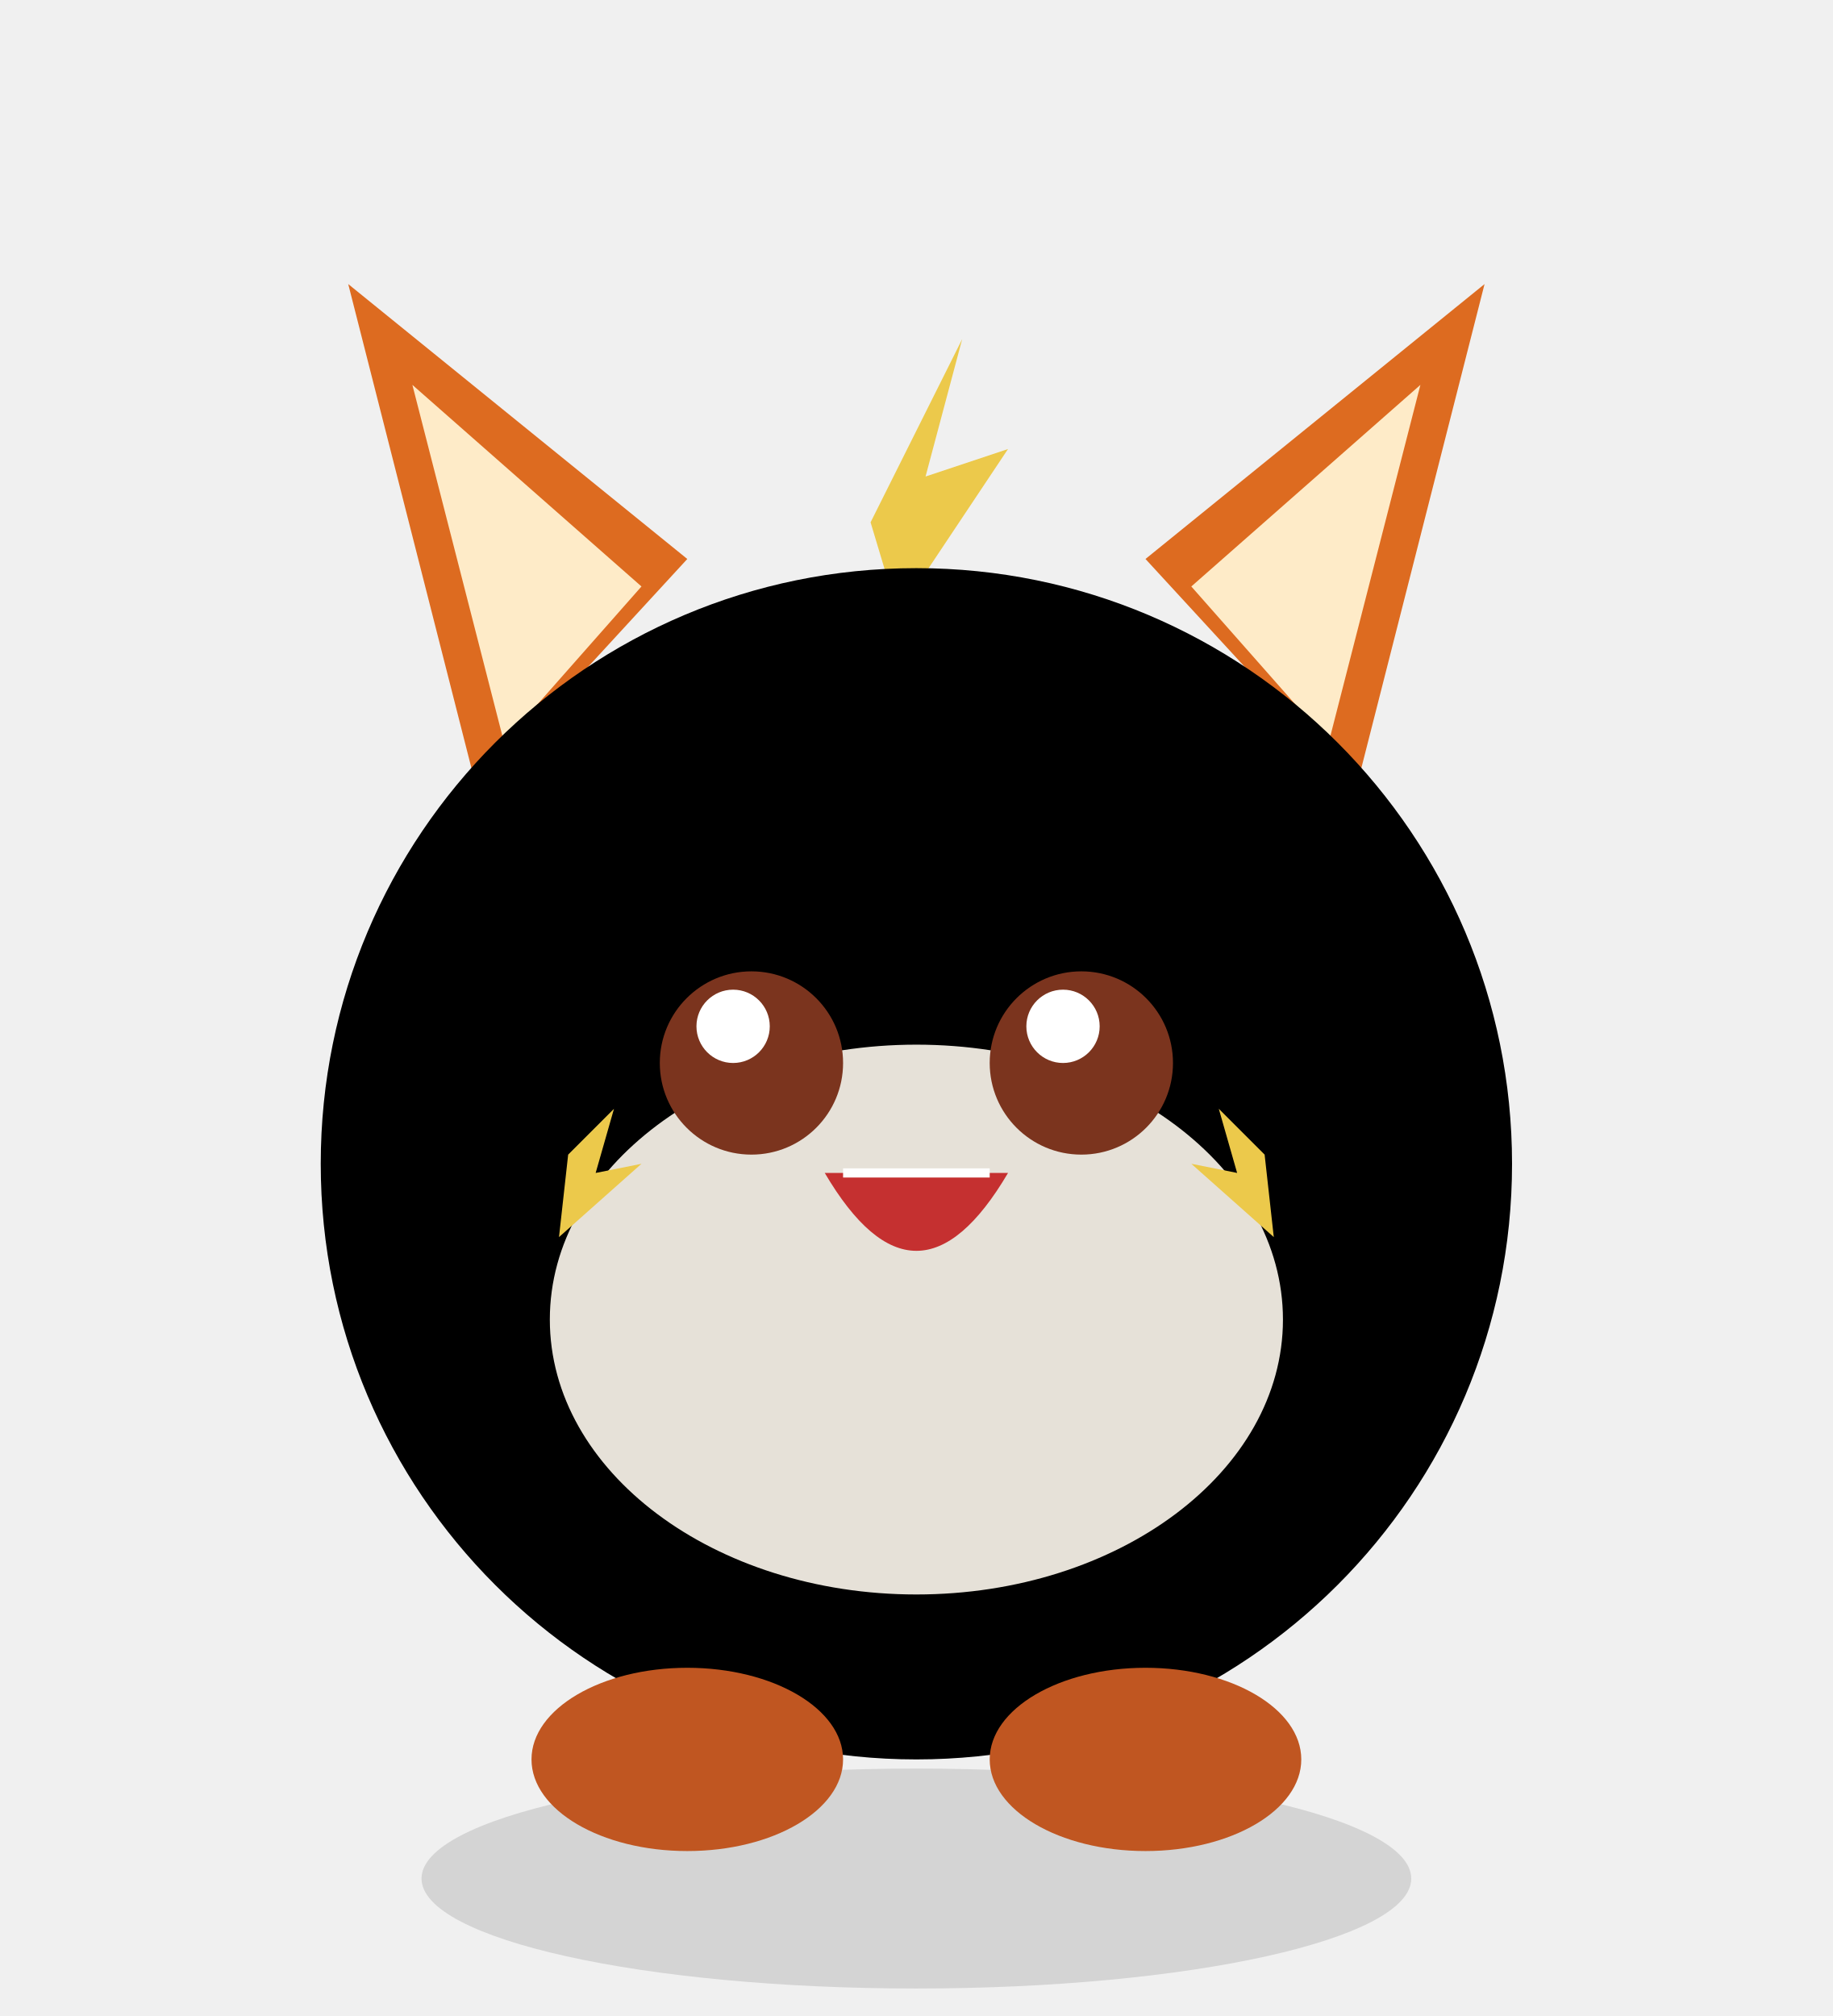
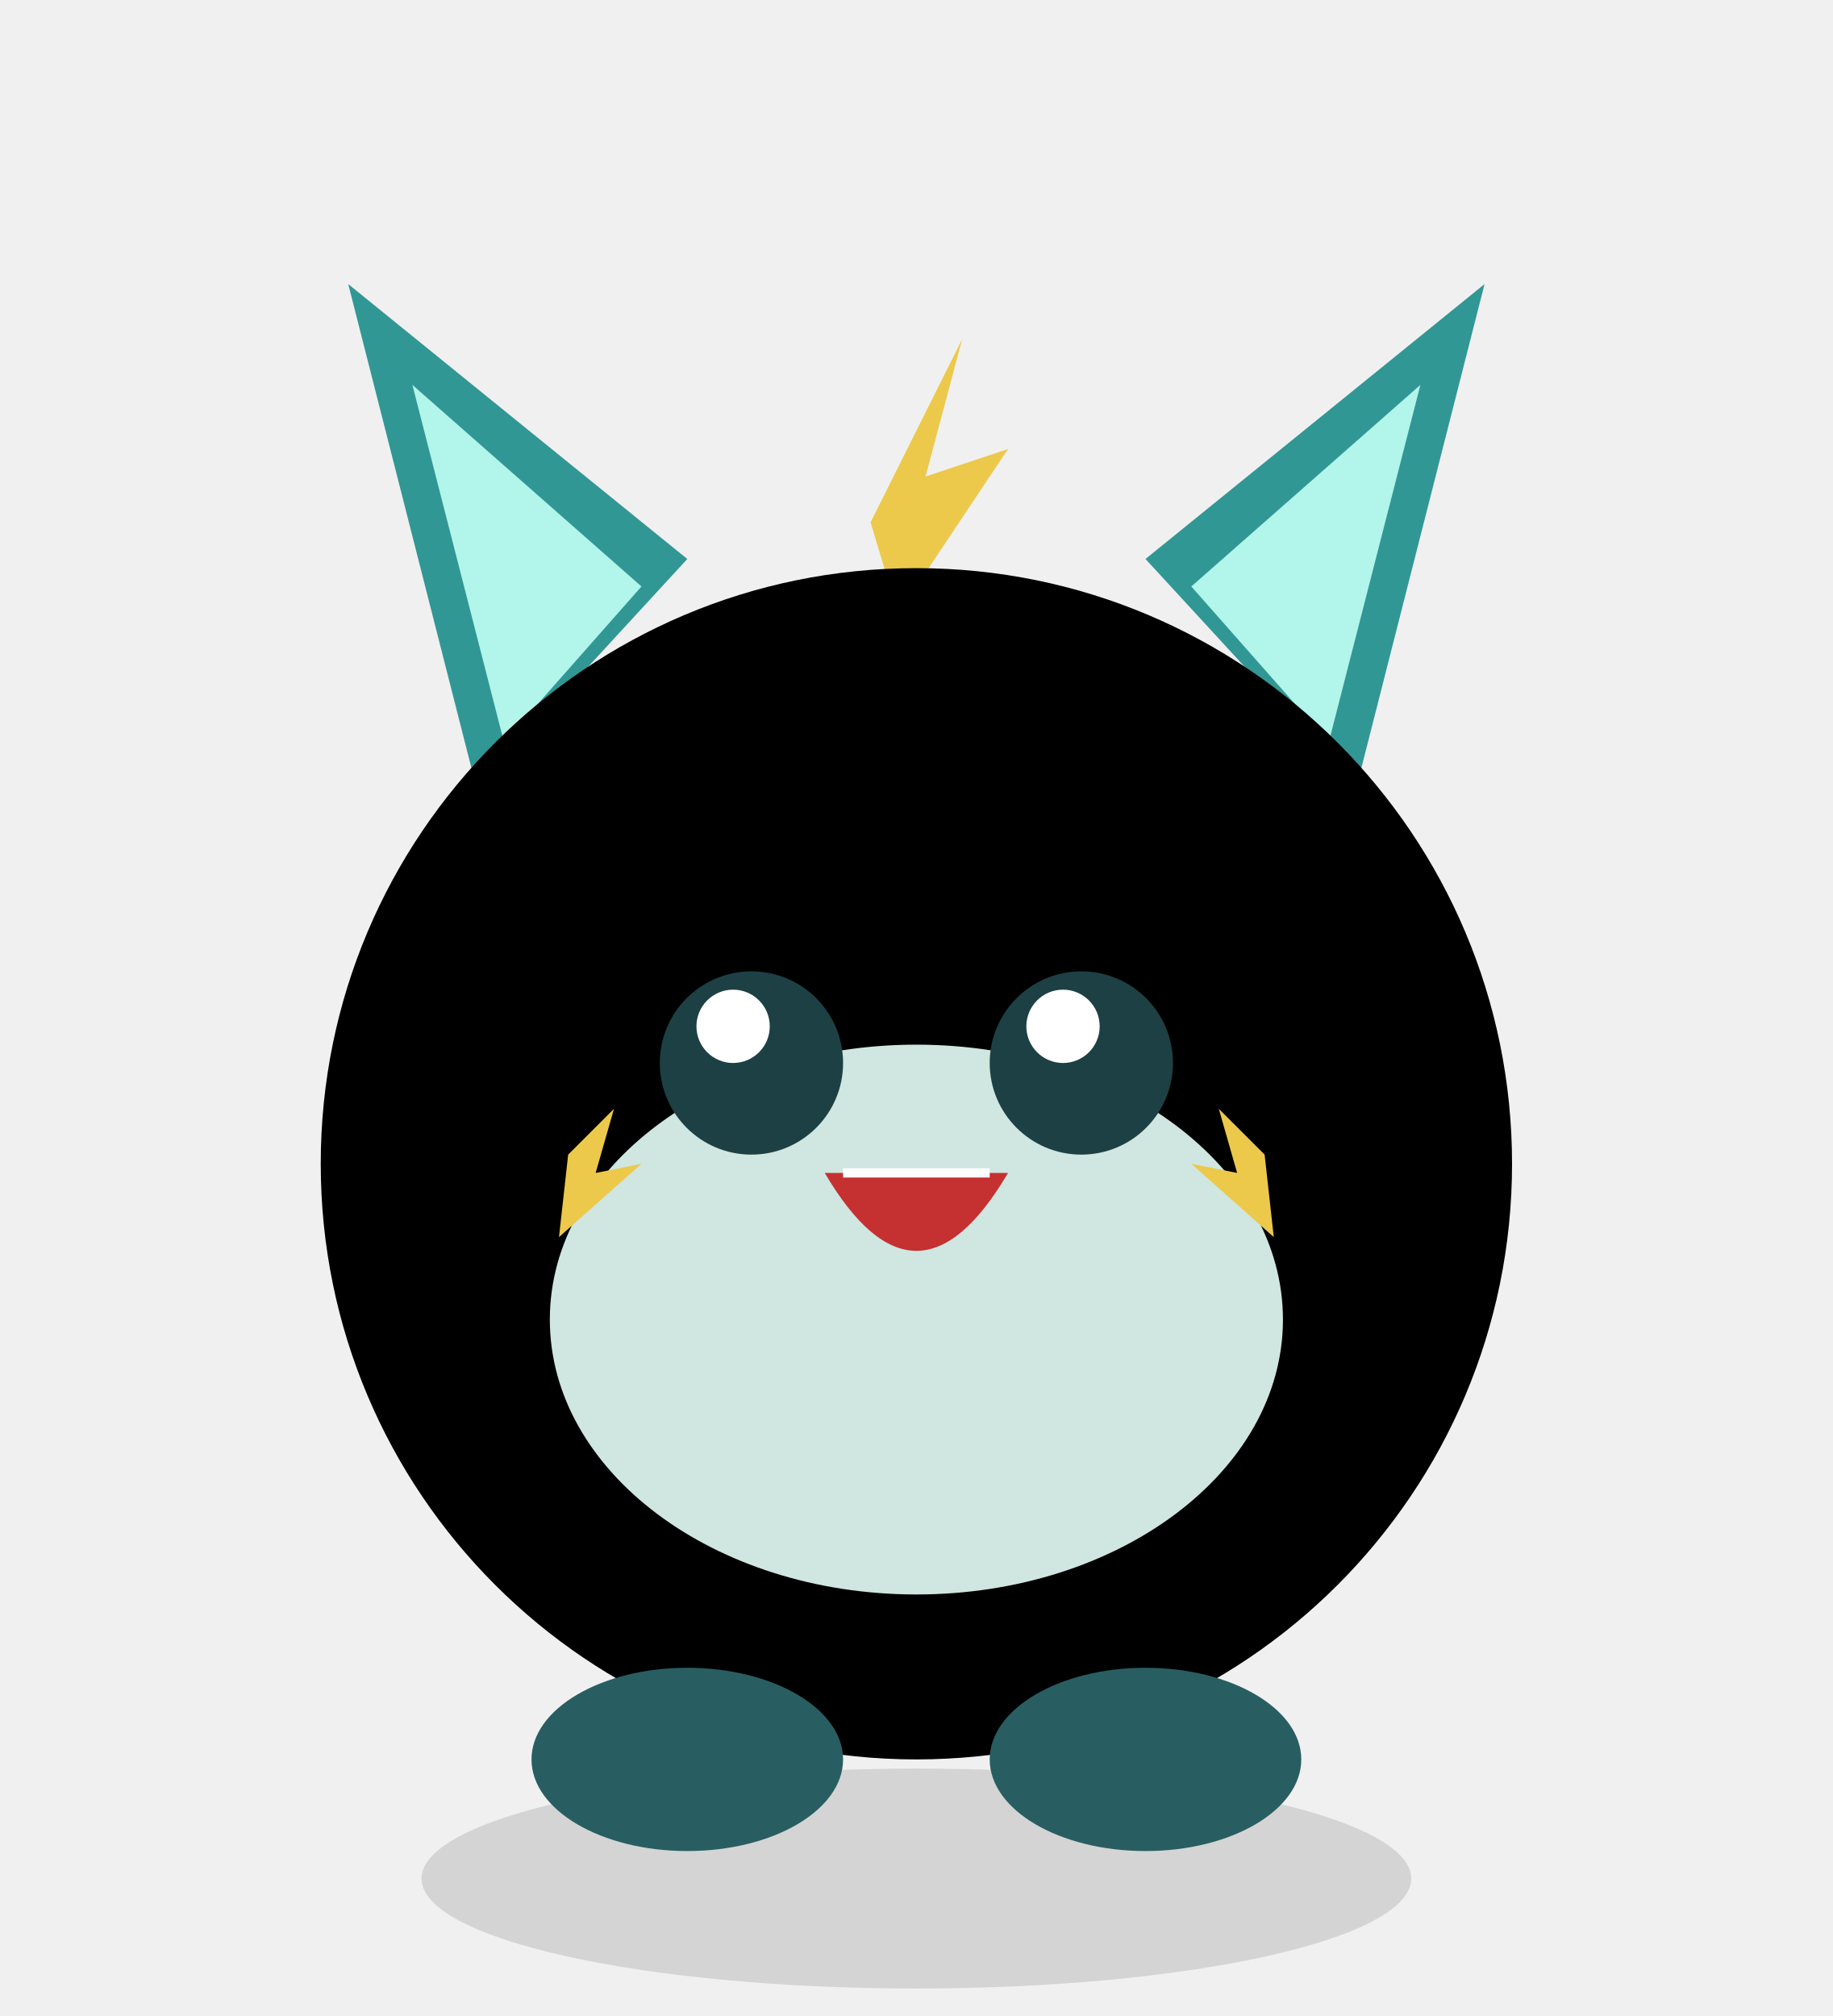
<svg xmlns="http://www.w3.org/2000/svg" viewBox="0 0 200 220" width="400" height="440" fill="none">
  <defs>
    <radialGradient id="zyzyBody" cx="50%" cy="40%" r="60%">
-       <stop offset="0%" stopColor="#FEEBC8" />
-       <stop offset="100%" stopColor="#DD6B20" />
+       <stop offset="0%" stopColor="#E6FFFA" />
+       <stop offset="100%" stopColor="#319795" />
    </radialGradient>
  </defs>
  <ellipse cx="100" cy="205" rx="54" ry="12" fill="rgba(0,0,0,0.12)" />
-   <polygon points="52,86 38,31 75,61" fill="#DD6B20" />
-   <polygon points="55,81 45,42 70,64" fill="#FEEBC8" />
-   <polygon points="148,86 162,31 125,61" fill="#DD6B20" />
-   <polygon points="145,81 155,42 130,64" fill="#FEEBC8" />
+   <polygon points="52,86 38,31 75,61" fill="#319795" />
+   <polygon points="55,81 45,42 70,64" fill="#B2F5EA" />
+   <polygon points="148,86 162,31 125,61" fill="#319795" />
+   <polygon points="145,81 155,42 130,64" fill="#B2F5EA" />
  <polygon points="95,57 105,37 101,52 110,49 98,67" fill="#ECC94B" />
  <circle cx="100" cy="127" r="65" fill="url(#zyzyBody)" />
-   <ellipse cx="100" cy="144" rx="40" ry="30" fill="#FFFAF0" opacity="0.9" />
-   <circle cx="82" cy="116" r="10" fill="#7B341E" />
+   <ellipse cx="100" cy="144" rx="40" ry="30" fill="#E6FFFA" opacity="0.9" />
+   <circle cx="82" cy="116" r="10" fill="#1D4044" />
  <circle cx="80" cy="112" r="4" fill="#FFFFFF" />
-   <circle cx="118" cy="116" r="10" fill="#7B341E" />
+   <circle cx="118" cy="116" r="10" fill="#1D4044" />
  <circle cx="116" cy="112" r="4" fill="#FFFFFF" />
  <polygon points="62,126 67,121 65,128 70,127 61,135" fill="#ECC94B" />
  <polygon points="138,126 133,121 135,128 130,127 139,135" fill="#ECC94B" />
  <path d="M90 128 Q100 145 110 128 Z" fill="#C53030" />
  <path d="M92 128 L108 128" stroke="#FFFFFF" strokeWidth="3" strokeLinecap="round" />
-   <ellipse cx="75" cy="192" rx="17" ry="10" fill="#C05621" />
-   <ellipse cx="125" cy="192" rx="17" ry="10" fill="#C05621" />
+   <ellipse cx="75" cy="192" rx="17" ry="10" fill="#285E61" />
+   <ellipse cx="125" cy="192" rx="17" ry="10" fill="#285E61" />
</svg>
